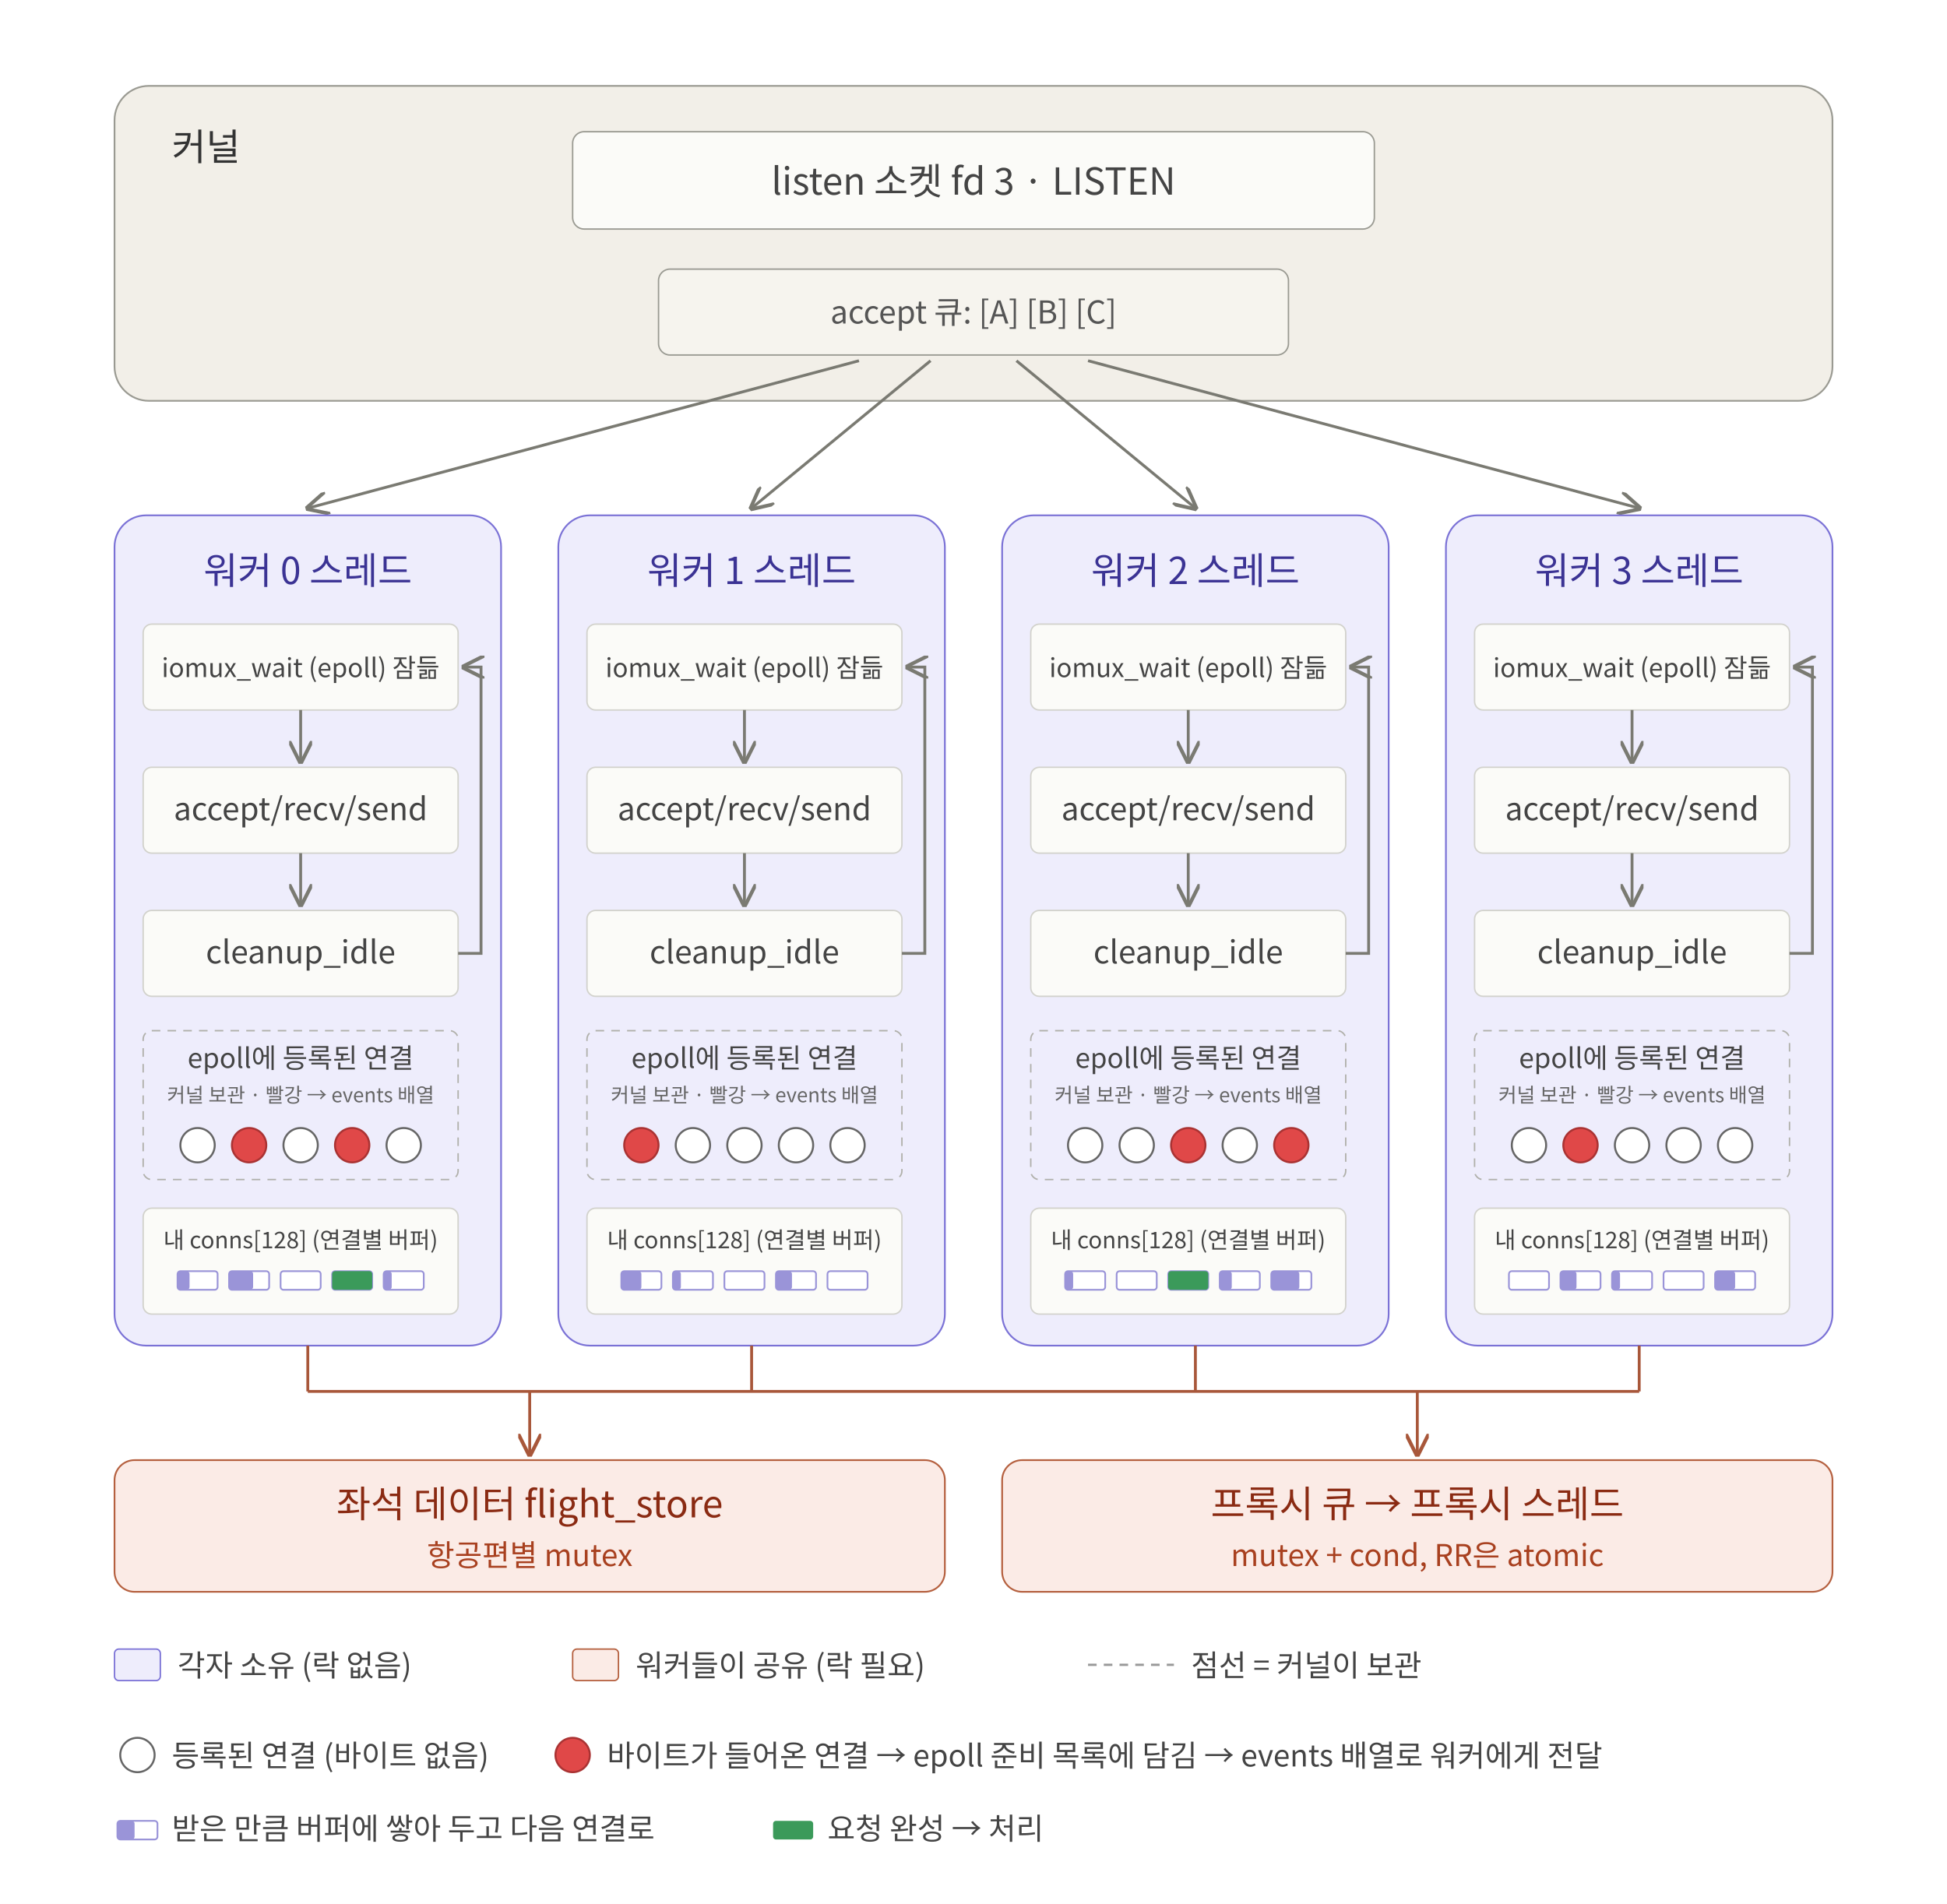
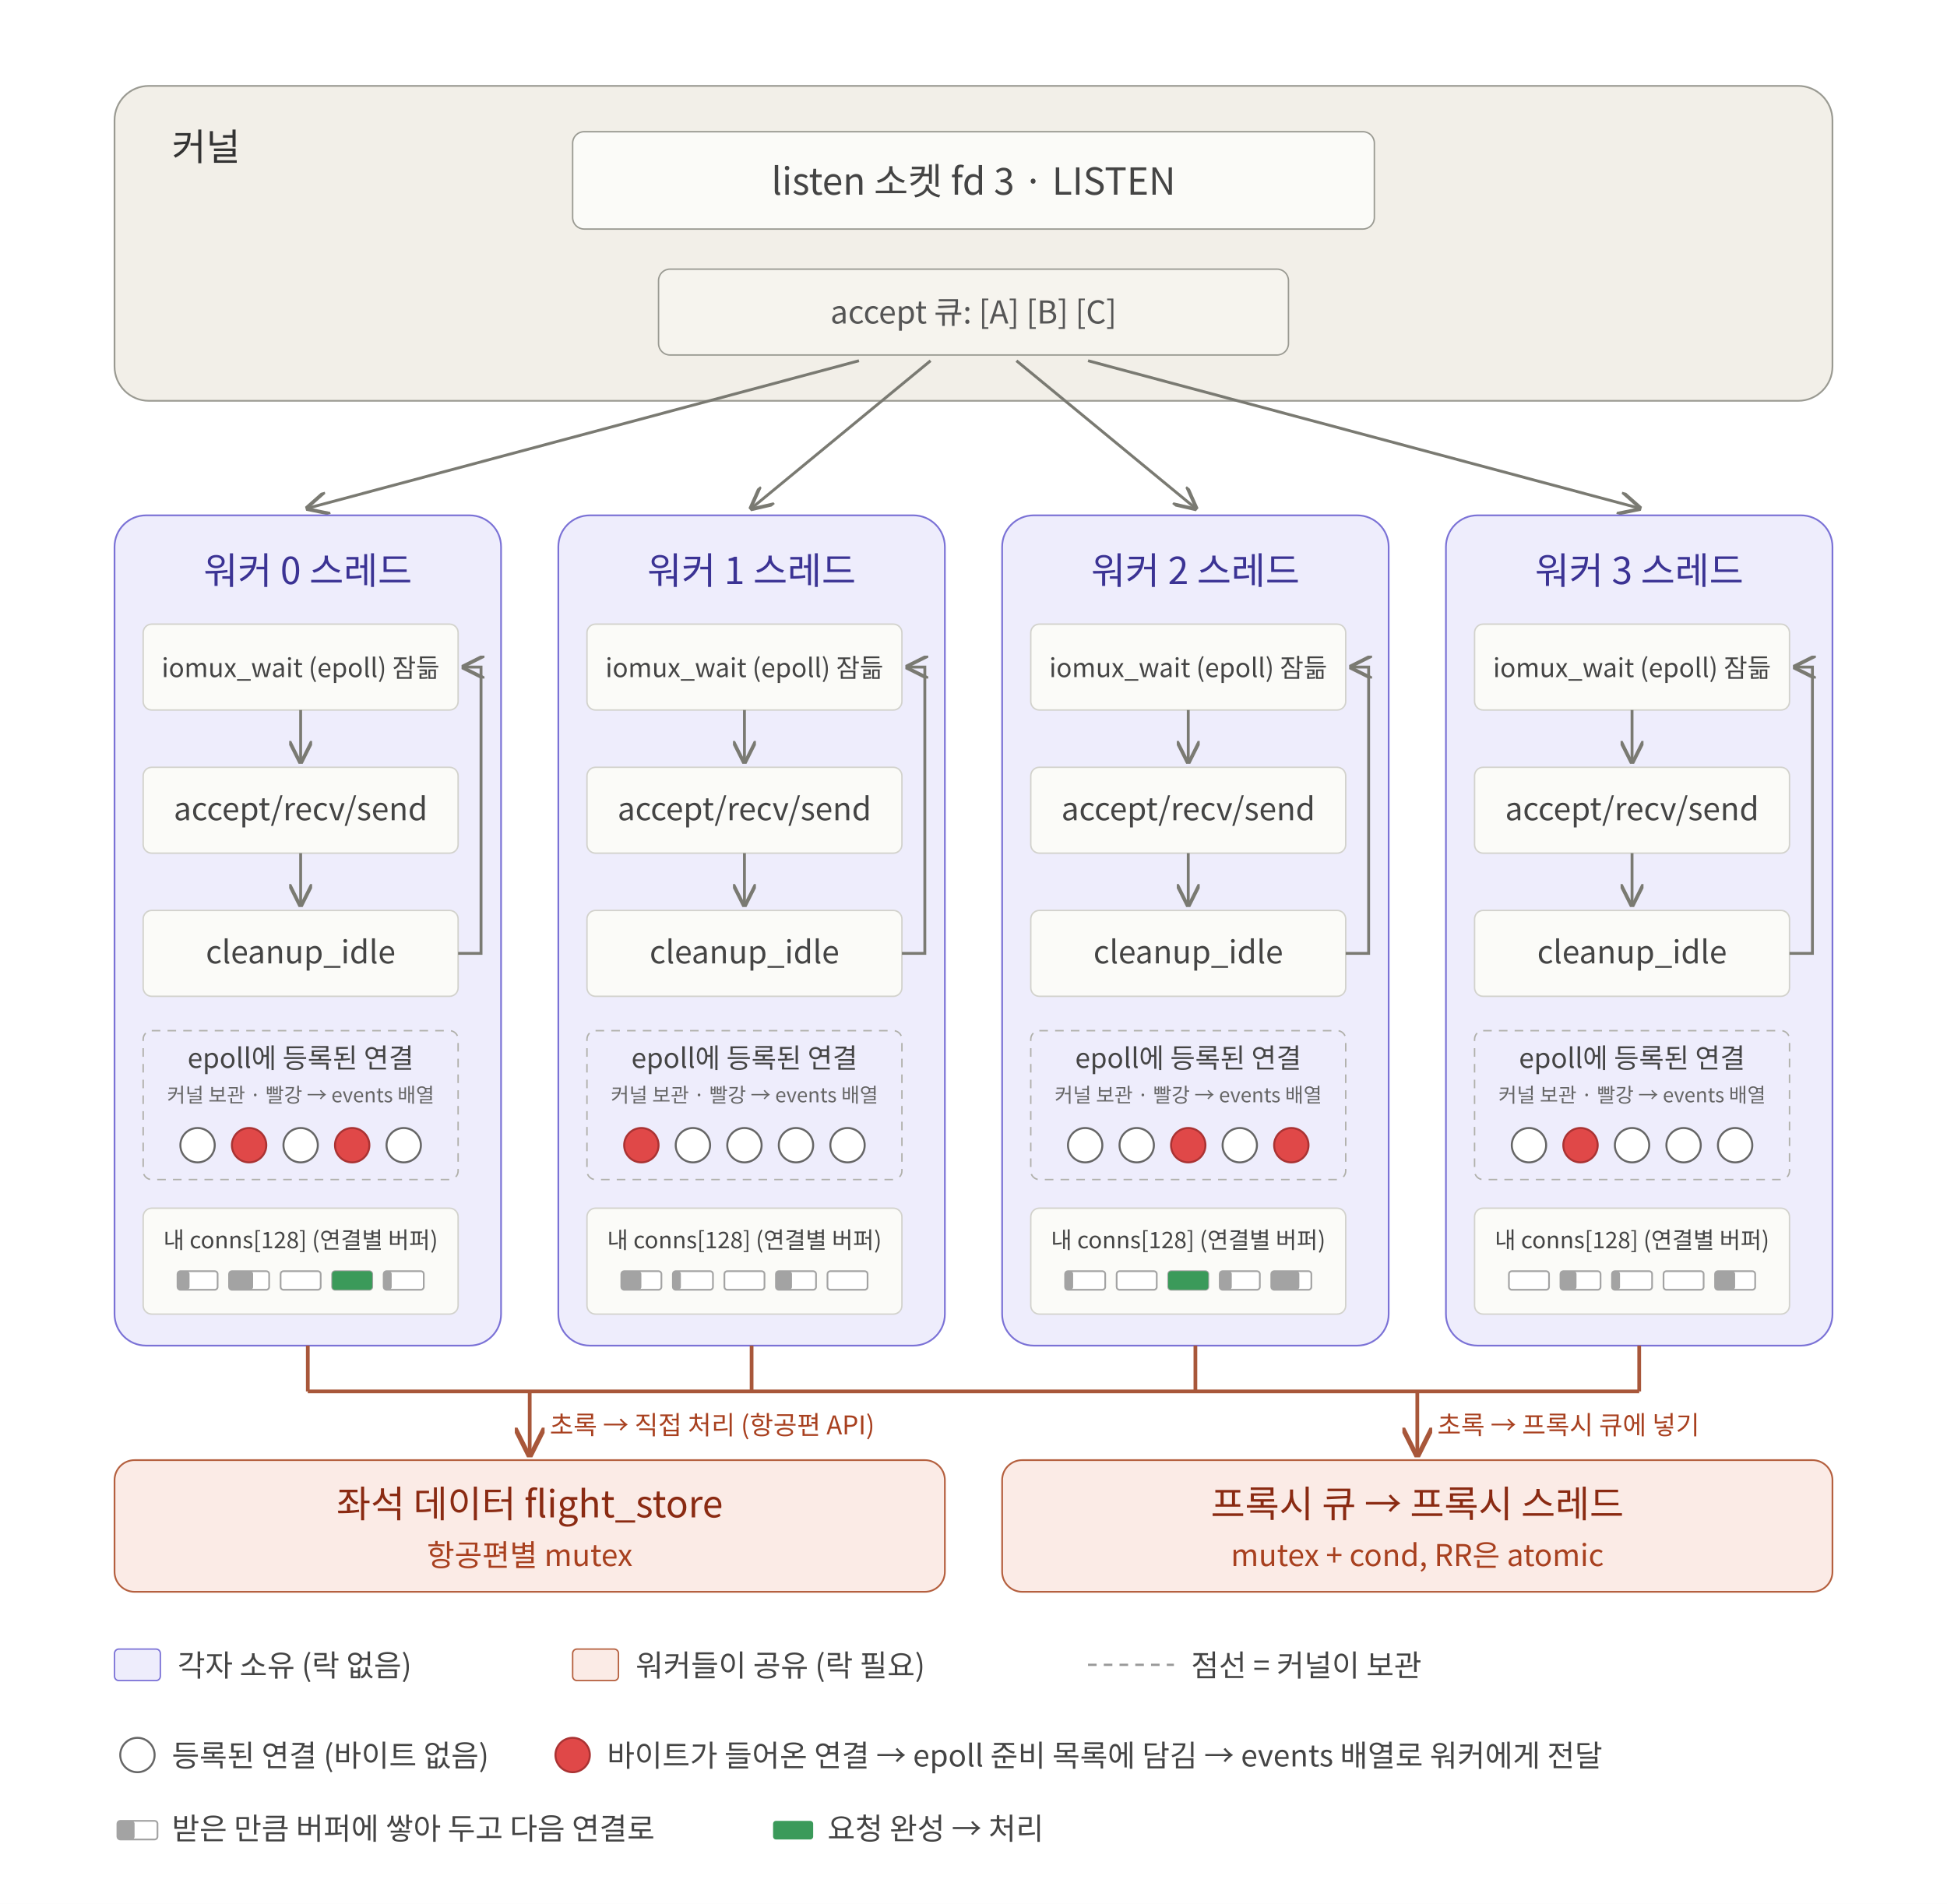
<svg xmlns="http://www.w3.org/2000/svg" viewBox="0 0 1360 1330" width="1360" height="1330" font-family="'Noto Sans KR','Noto Sans CJK KR','Apple SD Gothic Neo','Malgun Gothic',sans-serif">
  <defs>
    <marker id="arr" viewBox="0 0 10 10" refX="9" refY="5" markerWidth="8" markerHeight="8" orient="auto-start-reverse">
      <path d="M0,0 L10,5 L0,10" fill="none" stroke="#7a7a72" stroke-width="1.6" />
    </marker>
    <marker id="arrS" viewBox="0 0 10 10" refX="9" refY="5" markerWidth="8" markerHeight="8" orient="auto-start-reverse">
      <path d="M0,0 L10,5 L0,10" fill="none" stroke="#a8573a" stroke-width="1.6" />
    </marker>
    <g id="worker">
      <rect x="0" y="0" width="270" height="580" rx="22" fill="#eeedfc" stroke="#7b72d6" stroke-width="1.2" />
      <rect x="20" y="76" width="220" height="60" rx="6" fill="#fbfbf8" stroke="#d2d2cc" />
      <text x="130" y="113" text-anchor="middle" font-size="18" fill="#444">iomux_wait (epoll) 잠듦</text>
      <rect x="20" y="176" width="220" height="60" rx="6" fill="#fbfbf8" stroke="#d2d2cc" />
      <text x="130" y="213" text-anchor="middle" font-size="22" fill="#444">accept/recv/send</text>
      <rect x="20" y="276" width="220" height="60" rx="6" fill="#fbfbf8" stroke="#d2d2cc" />
      <text x="130" y="313" text-anchor="middle" font-size="22" fill="#444">cleanup_idle</text>
      <line x1="130" y1="136" x2="130" y2="172" stroke="#7a7a72" stroke-width="2" marker-end="url(#arr)" />
      <line x1="130" y1="236" x2="130" y2="272" stroke="#7a7a72" stroke-width="2" marker-end="url(#arr)" />
      <polyline points="240,306 256,306 256,106 244,106" fill="none" stroke="#7a7a72" stroke-width="2" marker-end="url(#arr)" />
      <rect x="20" y="360" width="220" height="104" rx="6" fill="none" stroke="#b0b0aa" stroke-dasharray="6 5" />
      <text x="130" y="386" text-anchor="middle" font-size="19" fill="#444">epoll에 등록된 연결</text>
      <text x="130" y="410" text-anchor="middle" font-size="14" fill="#666">커널 보관 · 빨강 → events 배열</text>
      <rect x="20" y="484" width="220" height="74" rx="6" fill="#fbfbf8" stroke="#d2d2cc" />
      <text x="130" y="512" text-anchor="middle" font-size="16" fill="#444">내 conns[128] (연결별 버퍼)</text>
    </g>
  </defs>
  <rect id="bg" x="0" y="0" width="1360" height="1330" fill="#ffffff" />
  <rect x="80" y="60" width="1200" height="220" rx="24" fill="#f2efe8" stroke="#9a9a92" stroke-width="1.2" />
  <text x="120" y="112" font-size="26" fill="#333">커널</text>
  <rect x="400" y="92" width="560" height="68" rx="8" fill="#fbfbf8" stroke="#9a9a92" />
  <text x="680" y="136" text-anchor="middle" font-size="26" fill="#444">listen 소켓 fd 3 · LISTEN</text>
  <rect x="460" y="188" width="440" height="60" rx="8" fill="#f6f4ee" stroke="#9a9a92" />
  <text x="680" y="226" text-anchor="middle" font-size="22" fill="#555">accept 큐: [A] [B] [C]</text>
  <line x1="600" y1="252" x2="215" y2="355" stroke="#7a7a72" stroke-width="2" marker-end="url(#arr)" />
  <line x1="650" y1="252" x2="525" y2="355" stroke="#7a7a72" stroke-width="2" marker-end="url(#arr)" />
  <line x1="710" y1="252" x2="835" y2="355" stroke="#7a7a72" stroke-width="2" marker-end="url(#arr)" />
  <line x1="760" y1="252" x2="1145" y2="355" stroke="#7a7a72" stroke-width="2" marker-end="url(#arr)" />
  <g transform="translate(80,360)">
    <use href="#worker" />
    <text x="135" y="48" text-anchor="middle" font-size="26" fill="#3b3394">워커 0 스레드</text>
-     <rect x="44" y="528" width="28" height="13" rx="2" fill="#fff" stroke="#9a94d8" stroke-width="1.2" />
-     <rect x="44" y="528" width="8.4" height="13" rx="2" fill="#9a94d8" />
-     <rect x="80" y="528" width="28" height="13" rx="2" fill="#fff" stroke="#9a94d8" stroke-width="1.2" />
-     <rect x="80" y="528" width="16.8" height="13" rx="2" fill="#9a94d8" />
-     <rect x="116" y="528" width="28" height="13" rx="2" fill="#fff" stroke="#9a94d8" stroke-width="1.2" />
-     <rect x="152" y="528" width="28" height="13" rx="2" fill="#fff" stroke="#9a94d8" stroke-width="1.2" />
+     <rect x="44" y="528" width="28" height="13" rx="2" fill="#fff" stroke="#a3a3a3" stroke-width="1.2" />
+     <rect x="44" y="528" width="8.4" height="13" rx="2" fill="#a3a3a3" />
+     <rect x="80" y="528" width="28" height="13" rx="2" fill="#fff" stroke="#a3a3a3" stroke-width="1.2" />
+     <rect x="80" y="528" width="16.8" height="13" rx="2" fill="#a3a3a3" />
+     <rect x="116" y="528" width="28" height="13" rx="2" fill="#fff" stroke="#a3a3a3" stroke-width="1.2" />
+     <rect x="152" y="528" width="28" height="13" rx="2" fill="#fff" stroke="#a3a3a3" stroke-width="1.2" />
    <rect x="152" y="528" width="28.0" height="13" rx="2" fill="#3b9a5a" />
-     <rect x="188" y="528" width="28" height="13" rx="2" fill="#fff" stroke="#9a94d8" stroke-width="1.2" />
-     <rect x="188" y="528" width="5.6" height="13" rx="2" fill="#9a94d8" />
+     <rect x="188" y="528" width="28" height="13" rx="2" fill="#fff" stroke="#a3a3a3" stroke-width="1.2" />
+     <rect x="188" y="528" width="5.6" height="13" rx="2" fill="#a3a3a3" />
    <circle cx="58" cy="440" r="12" fill="#fff" stroke="#666" stroke-width="1.4" />
    <circle cx="94" cy="440" r="12" fill="#e04848" stroke="#a33" stroke-width="1.4" />
    <circle cx="130" cy="440" r="12" fill="#fff" stroke="#666" stroke-width="1.4" />
    <circle cx="166" cy="440" r="12" fill="#e04848" stroke="#a33" stroke-width="1.4" />
    <circle cx="202" cy="440" r="12" fill="#fff" stroke="#666" stroke-width="1.4" />
  </g>
  <g transform="translate(390,360)">
    <use href="#worker" />
    <text x="135" y="48" text-anchor="middle" font-size="26" fill="#3b3394">워커 1 스레드</text>
-     <rect x="44" y="528" width="28" height="13" rx="2" fill="#fff" stroke="#9a94d8" stroke-width="1.2" />
-     <rect x="44" y="528" width="14.0" height="13" rx="2" fill="#9a94d8" />
-     <rect x="80" y="528" width="28" height="13" rx="2" fill="#fff" stroke="#9a94d8" stroke-width="1.2" />
-     <rect x="80" y="528" width="5.6" height="13" rx="2" fill="#9a94d8" />
-     <rect x="116" y="528" width="28" height="13" rx="2" fill="#fff" stroke="#9a94d8" stroke-width="1.2" />
-     <rect x="152" y="528" width="28" height="13" rx="2" fill="#fff" stroke="#9a94d8" stroke-width="1.2" />
-     <rect x="152" y="528" width="11.2" height="13" rx="2" fill="#9a94d8" />
-     <rect x="188" y="528" width="28" height="13" rx="2" fill="#fff" stroke="#9a94d8" stroke-width="1.2" />
+     <rect x="44" y="528" width="28" height="13" rx="2" fill="#fff" stroke="#a3a3a3" stroke-width="1.2" />
+     <rect x="44" y="528" width="14.0" height="13" rx="2" fill="#a3a3a3" />
+     <rect x="80" y="528" width="28" height="13" rx="2" fill="#fff" stroke="#a3a3a3" stroke-width="1.2" />
+     <rect x="80" y="528" width="5.6" height="13" rx="2" fill="#a3a3a3" />
+     <rect x="116" y="528" width="28" height="13" rx="2" fill="#fff" stroke="#a3a3a3" stroke-width="1.2" />
+     <rect x="152" y="528" width="28" height="13" rx="2" fill="#fff" stroke="#a3a3a3" stroke-width="1.2" />
+     <rect x="152" y="528" width="11.2" height="13" rx="2" fill="#a3a3a3" />
+     <rect x="188" y="528" width="28" height="13" rx="2" fill="#fff" stroke="#a3a3a3" stroke-width="1.2" />
    <circle cx="58" cy="440" r="12" fill="#e04848" stroke="#a33" stroke-width="1.4" />
    <circle cx="94" cy="440" r="12" fill="#fff" stroke="#666" stroke-width="1.4" />
    <circle cx="130" cy="440" r="12" fill="#fff" stroke="#666" stroke-width="1.4" />
    <circle cx="166" cy="440" r="12" fill="#fff" stroke="#666" stroke-width="1.4" />
    <circle cx="202" cy="440" r="12" fill="#fff" stroke="#666" stroke-width="1.4" />
  </g>
  <g transform="translate(700,360)">
    <use href="#worker" />
    <text x="135" y="48" text-anchor="middle" font-size="26" fill="#3b3394">워커 2 스레드</text>
-     <rect x="44" y="528" width="28" height="13" rx="2" fill="#fff" stroke="#9a94d8" stroke-width="1.2" />
-     <rect x="44" y="528" width="5.6" height="13" rx="2" fill="#9a94d8" />
-     <rect x="80" y="528" width="28" height="13" rx="2" fill="#fff" stroke="#9a94d8" stroke-width="1.2" />
-     <rect x="116" y="528" width="28" height="13" rx="2" fill="#fff" stroke="#9a94d8" stroke-width="1.2" />
+     <rect x="44" y="528" width="28" height="13" rx="2" fill="#fff" stroke="#a3a3a3" stroke-width="1.2" />
+     <rect x="44" y="528" width="5.6" height="13" rx="2" fill="#a3a3a3" />
+     <rect x="80" y="528" width="28" height="13" rx="2" fill="#fff" stroke="#a3a3a3" stroke-width="1.2" />
+     <rect x="116" y="528" width="28" height="13" rx="2" fill="#fff" stroke="#a3a3a3" stroke-width="1.2" />
    <rect x="116" y="528" width="28.0" height="13" rx="2" fill="#3b9a5a" />
-     <rect x="152" y="528" width="28" height="13" rx="2" fill="#fff" stroke="#9a94d8" stroke-width="1.2" />
-     <rect x="152" y="528" width="8.4" height="13" rx="2" fill="#9a94d8" />
-     <rect x="188" y="528" width="28" height="13" rx="2" fill="#fff" stroke="#9a94d8" stroke-width="1.2" />
-     <rect x="188" y="528" width="19.6" height="13" rx="2" fill="#9a94d8" />
+     <rect x="152" y="528" width="28" height="13" rx="2" fill="#fff" stroke="#a3a3a3" stroke-width="1.2" />
+     <rect x="152" y="528" width="8.4" height="13" rx="2" fill="#a3a3a3" />
+     <rect x="188" y="528" width="28" height="13" rx="2" fill="#fff" stroke="#a3a3a3" stroke-width="1.2" />
+     <rect x="188" y="528" width="19.6" height="13" rx="2" fill="#a3a3a3" />
    <circle cx="58" cy="440" r="12" fill="#fff" stroke="#666" stroke-width="1.4" />
    <circle cx="94" cy="440" r="12" fill="#fff" stroke="#666" stroke-width="1.4" />
    <circle cx="130" cy="440" r="12" fill="#e04848" stroke="#a33" stroke-width="1.4" />
    <circle cx="166" cy="440" r="12" fill="#fff" stroke="#666" stroke-width="1.4" />
    <circle cx="202" cy="440" r="12" fill="#e04848" stroke="#a33" stroke-width="1.4" />
  </g>
  <g transform="translate(1010,360)">
    <use href="#worker" />
    <text x="135" y="48" text-anchor="middle" font-size="26" fill="#3b3394">워커 3 스레드</text>
-     <rect x="44" y="528" width="28" height="13" rx="2" fill="#fff" stroke="#9a94d8" stroke-width="1.2" />
-     <rect x="80" y="528" width="28" height="13" rx="2" fill="#fff" stroke="#9a94d8" stroke-width="1.2" />
-     <rect x="80" y="528" width="11.2" height="13" rx="2" fill="#9a94d8" />
-     <rect x="116" y="528" width="28" height="13" rx="2" fill="#fff" stroke="#9a94d8" stroke-width="1.2" />
-     <rect x="116" y="528" width="5.6" height="13" rx="2" fill="#9a94d8" />
-     <rect x="152" y="528" width="28" height="13" rx="2" fill="#fff" stroke="#9a94d8" stroke-width="1.2" />
-     <rect x="188" y="528" width="28" height="13" rx="2" fill="#fff" stroke="#9a94d8" stroke-width="1.2" />
-     <rect x="188" y="528" width="14.0" height="13" rx="2" fill="#9a94d8" />
+     <rect x="44" y="528" width="28" height="13" rx="2" fill="#fff" stroke="#a3a3a3" stroke-width="1.2" />
+     <rect x="80" y="528" width="28" height="13" rx="2" fill="#fff" stroke="#a3a3a3" stroke-width="1.2" />
+     <rect x="80" y="528" width="11.2" height="13" rx="2" fill="#a3a3a3" />
+     <rect x="116" y="528" width="28" height="13" rx="2" fill="#fff" stroke="#a3a3a3" stroke-width="1.2" />
+     <rect x="116" y="528" width="5.6" height="13" rx="2" fill="#a3a3a3" />
+     <rect x="152" y="528" width="28" height="13" rx="2" fill="#fff" stroke="#a3a3a3" stroke-width="1.2" />
+     <rect x="188" y="528" width="28" height="13" rx="2" fill="#fff" stroke="#a3a3a3" stroke-width="1.2" />
+     <rect x="188" y="528" width="14.0" height="13" rx="2" fill="#a3a3a3" />
    <circle cx="58" cy="440" r="12" fill="#fff" stroke="#666" stroke-width="1.4" />
    <circle cx="94" cy="440" r="12" fill="#e04848" stroke="#a33" stroke-width="1.4" />
    <circle cx="130" cy="440" r="12" fill="#fff" stroke="#666" stroke-width="1.4" />
    <circle cx="166" cy="440" r="12" fill="#fff" stroke="#666" stroke-width="1.4" />
    <circle cx="202" cy="440" r="12" fill="#fff" stroke="#666" stroke-width="1.4" />
  </g>
-   <g stroke="#a8573a" stroke-width="2" fill="none">
+   <g stroke="#a8573a" stroke-width="2.6" fill="none">
    <line x1="215" y1="940" x2="215" y2="972" />
    <line x1="525" y1="940" x2="525" y2="972" />
    <line x1="835" y1="940" x2="835" y2="972" />
    <line x1="1145" y1="940" x2="1145" y2="972" />
    <line x1="215" y1="972" x2="1145" y2="972" />
    <line x1="370" y1="972" x2="370" y2="1016" marker-end="url(#arrS)" />
    <line x1="990" y1="972" x2="990" y2="1016" marker-end="url(#arrS)" />
  </g>
+   <text x="384" y="1002" font-size="18" fill="#a8401f">초록 → 직접 처리 (항공편 API)</text>
+   <text x="1004" y="1002" font-size="18" fill="#a8401f">초록 → 프록시 큐에 넣기</text>
  <rect x="80" y="1020" width="580" height="92" rx="14" fill="#fbebe6" stroke="#b5603f" stroke-width="1.2" />
  <text x="370" y="1060" text-anchor="middle" font-size="26" fill="#8a2a12">좌석 데이터 flight_store</text>
  <text x="370" y="1094" text-anchor="middle" font-size="21" fill="#a8401f">항공편별 mutex</text>
  <rect x="700" y="1020" width="580" height="92" rx="14" fill="#fbebe6" stroke="#b5603f" stroke-width="1.2" />
  <text x="990" y="1060" text-anchor="middle" font-size="26" fill="#8a2a12">프록시 큐 → 프록시 스레드</text>
  <text x="990" y="1094" text-anchor="middle" font-size="21" fill="#a8401f">mutex + cond, RR은 atomic</text>
  <rect x="80" y="1152" width="32" height="22" rx="3" fill="#eeedfc" stroke="#7b72d6" />
  <text x="124" y="1171" font-size="21" fill="#444">각자 소유 (락 없음)</text>
  <rect x="400" y="1152" width="32" height="22" rx="3" fill="#fbebe6" stroke="#b5603f" />
  <text x="444" y="1171" font-size="21" fill="#444">워커들이 공유 (락 필요)</text>
  <line x1="760" y1="1163" x2="820" y2="1163" stroke="#999" stroke-width="1.6" stroke-dasharray="6 5" />
  <text x="832" y="1171" font-size="21" fill="#444">점선 = 커널이 보관</text>
  <circle cx="96" cy="1226" r="12" fill="#fff" stroke="#666" stroke-width="1.4" />
  <text x="120" y="1234" font-size="21" fill="#444">등록된 연결 (바이트 없음)</text>
  <circle cx="400" cy="1226" r="12" fill="#e04848" stroke="#a33" stroke-width="1.4" />
  <text x="424" y="1234" font-size="21" fill="#444">바이트가 들어온 연결 → epoll 준비 목록에 담김 → events 배열로 워커에게 전달</text>
-   <rect x="82" y="1272" width="28" height="13" rx="2" fill="#fff" stroke="#9a94d8" stroke-width="1.2" />
-   <rect x="82" y="1272" width="12" height="13" rx="2" fill="#9a94d8" />
+   <rect x="82" y="1272" width="28" height="13" rx="2" fill="#fff" stroke="#a3a3a3" stroke-width="1.2" />
+   <rect x="82" y="1272" width="12" height="13" rx="2" fill="#a3a3a3" />
  <text x="120" y="1285" font-size="21" fill="#444">받은 만큼 버퍼에 쌓아 두고 다음 연결로</text>
  <rect x="540" y="1272" width="28" height="13" rx="2" fill="#3b9a5a" />
  <text x="578" y="1285" font-size="21" fill="#444">요청 완성 → 처리</text>
</svg>
